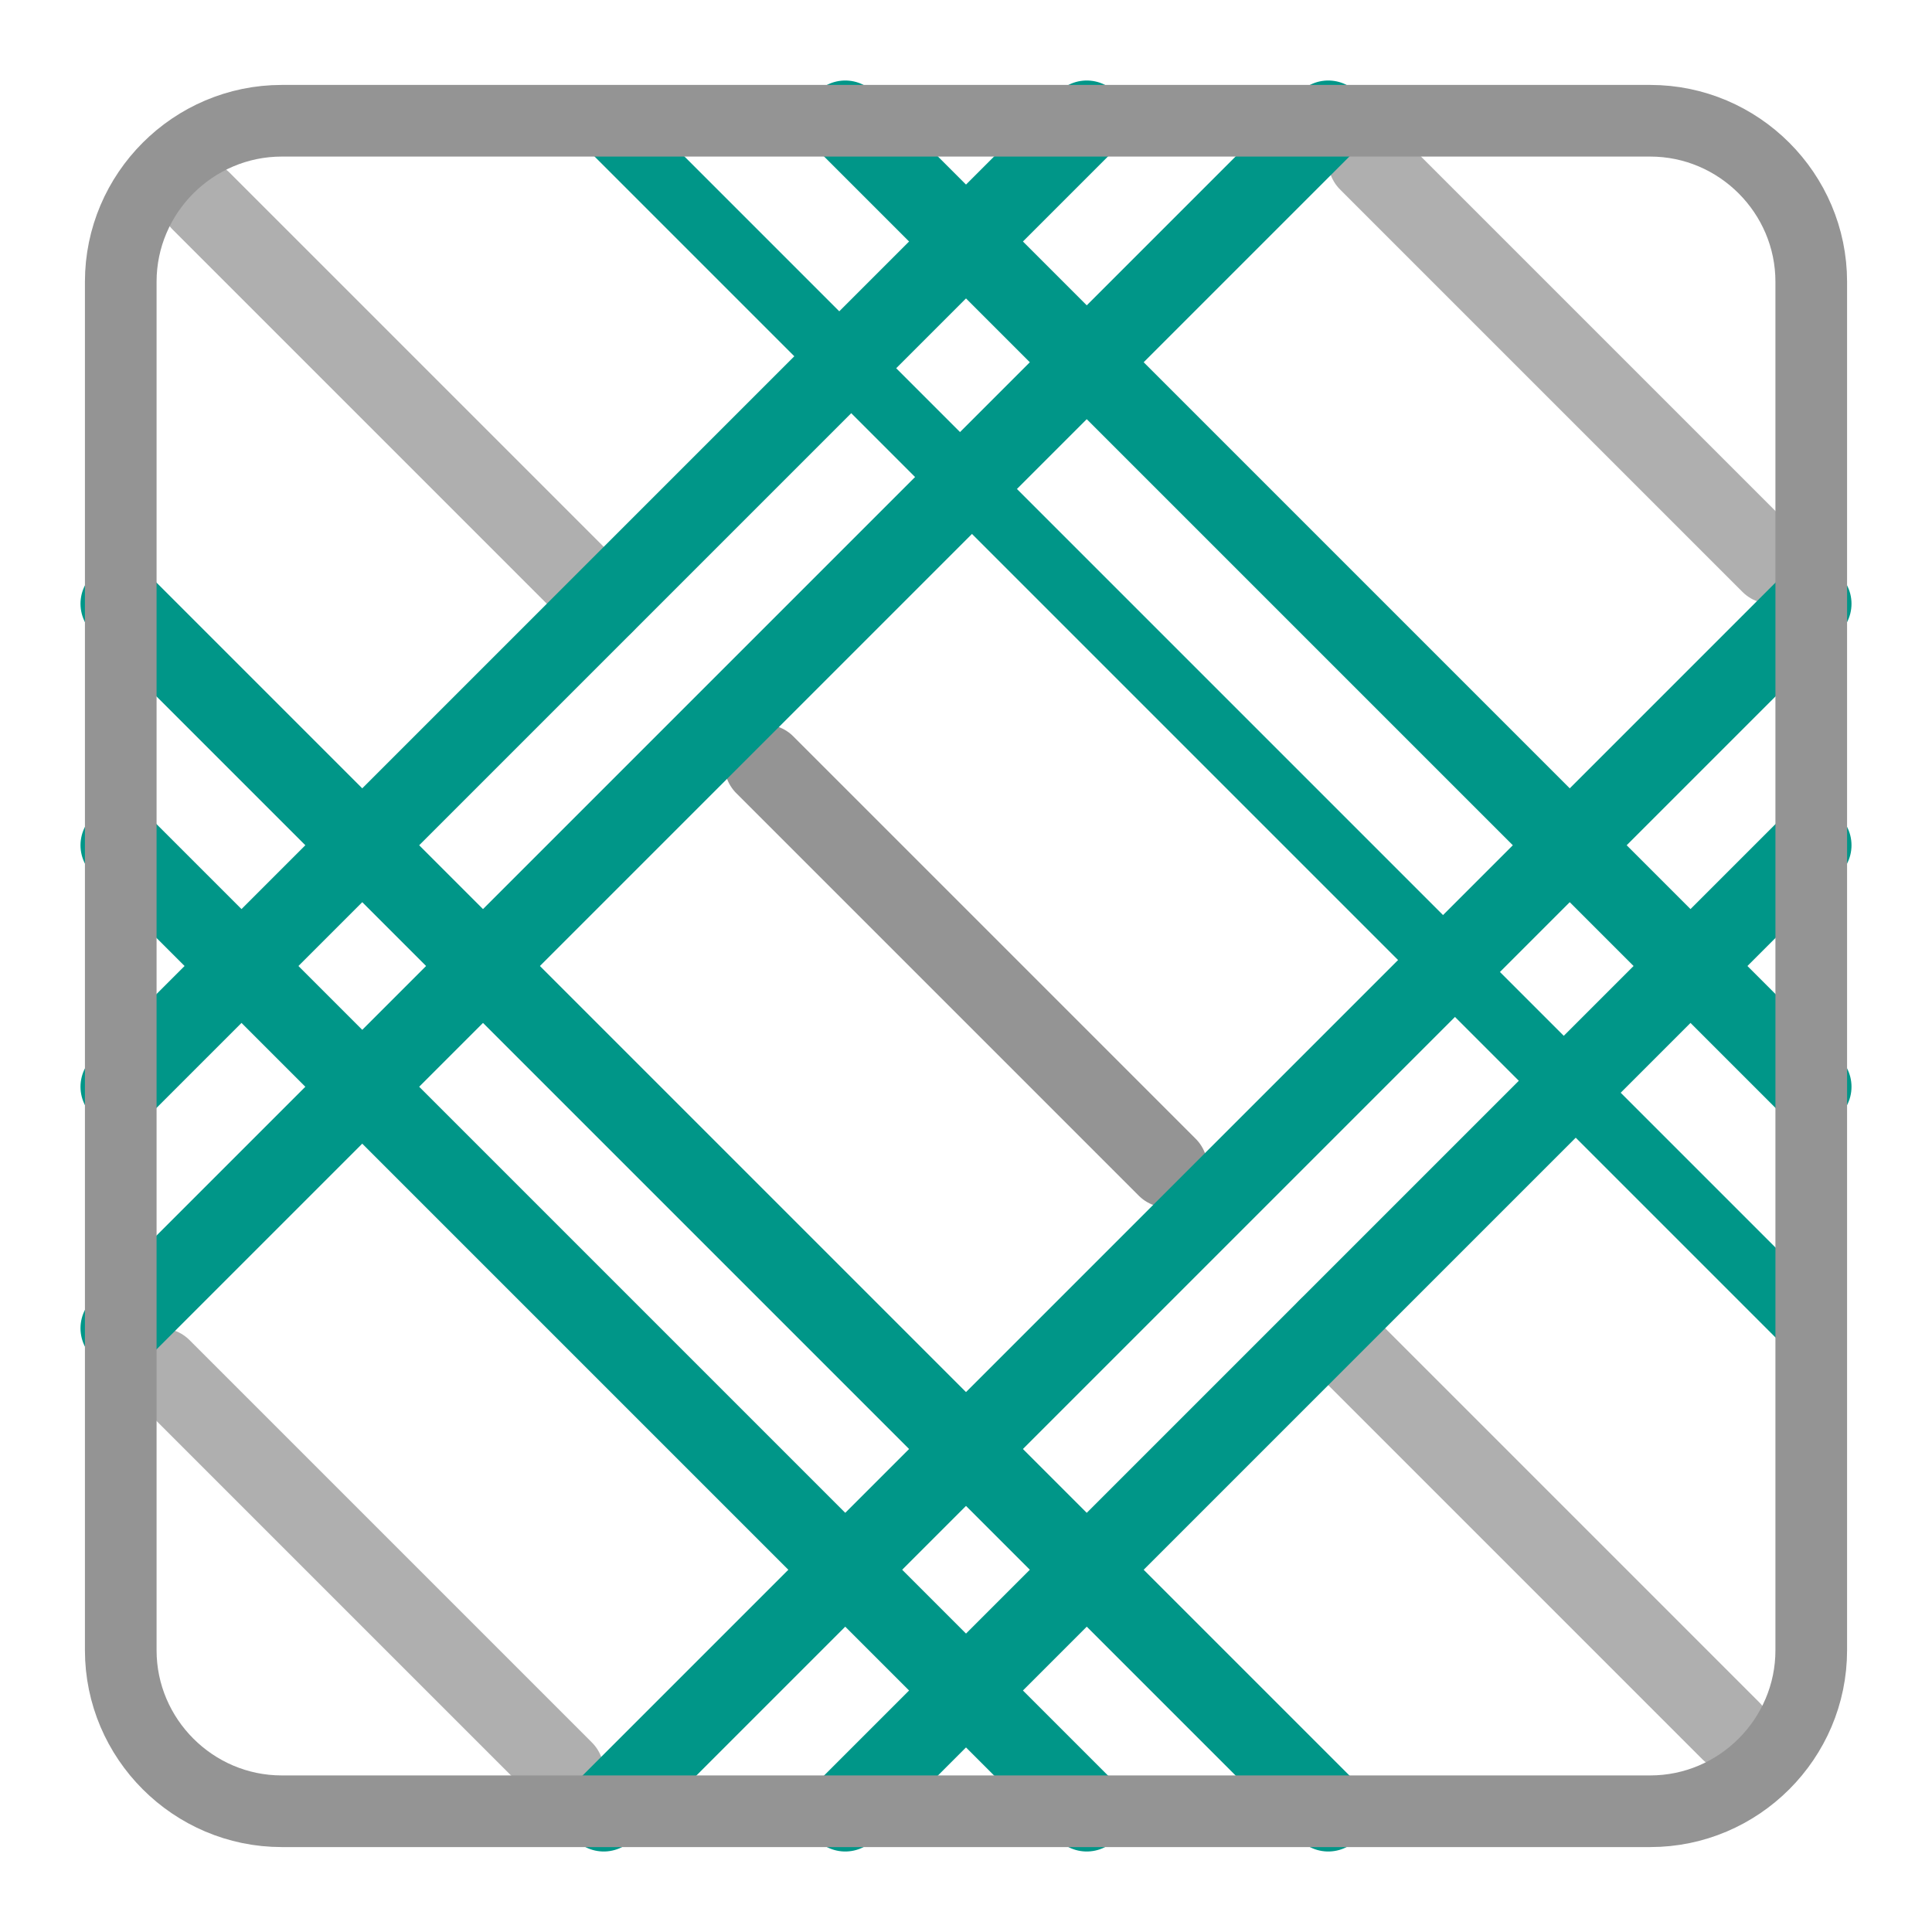
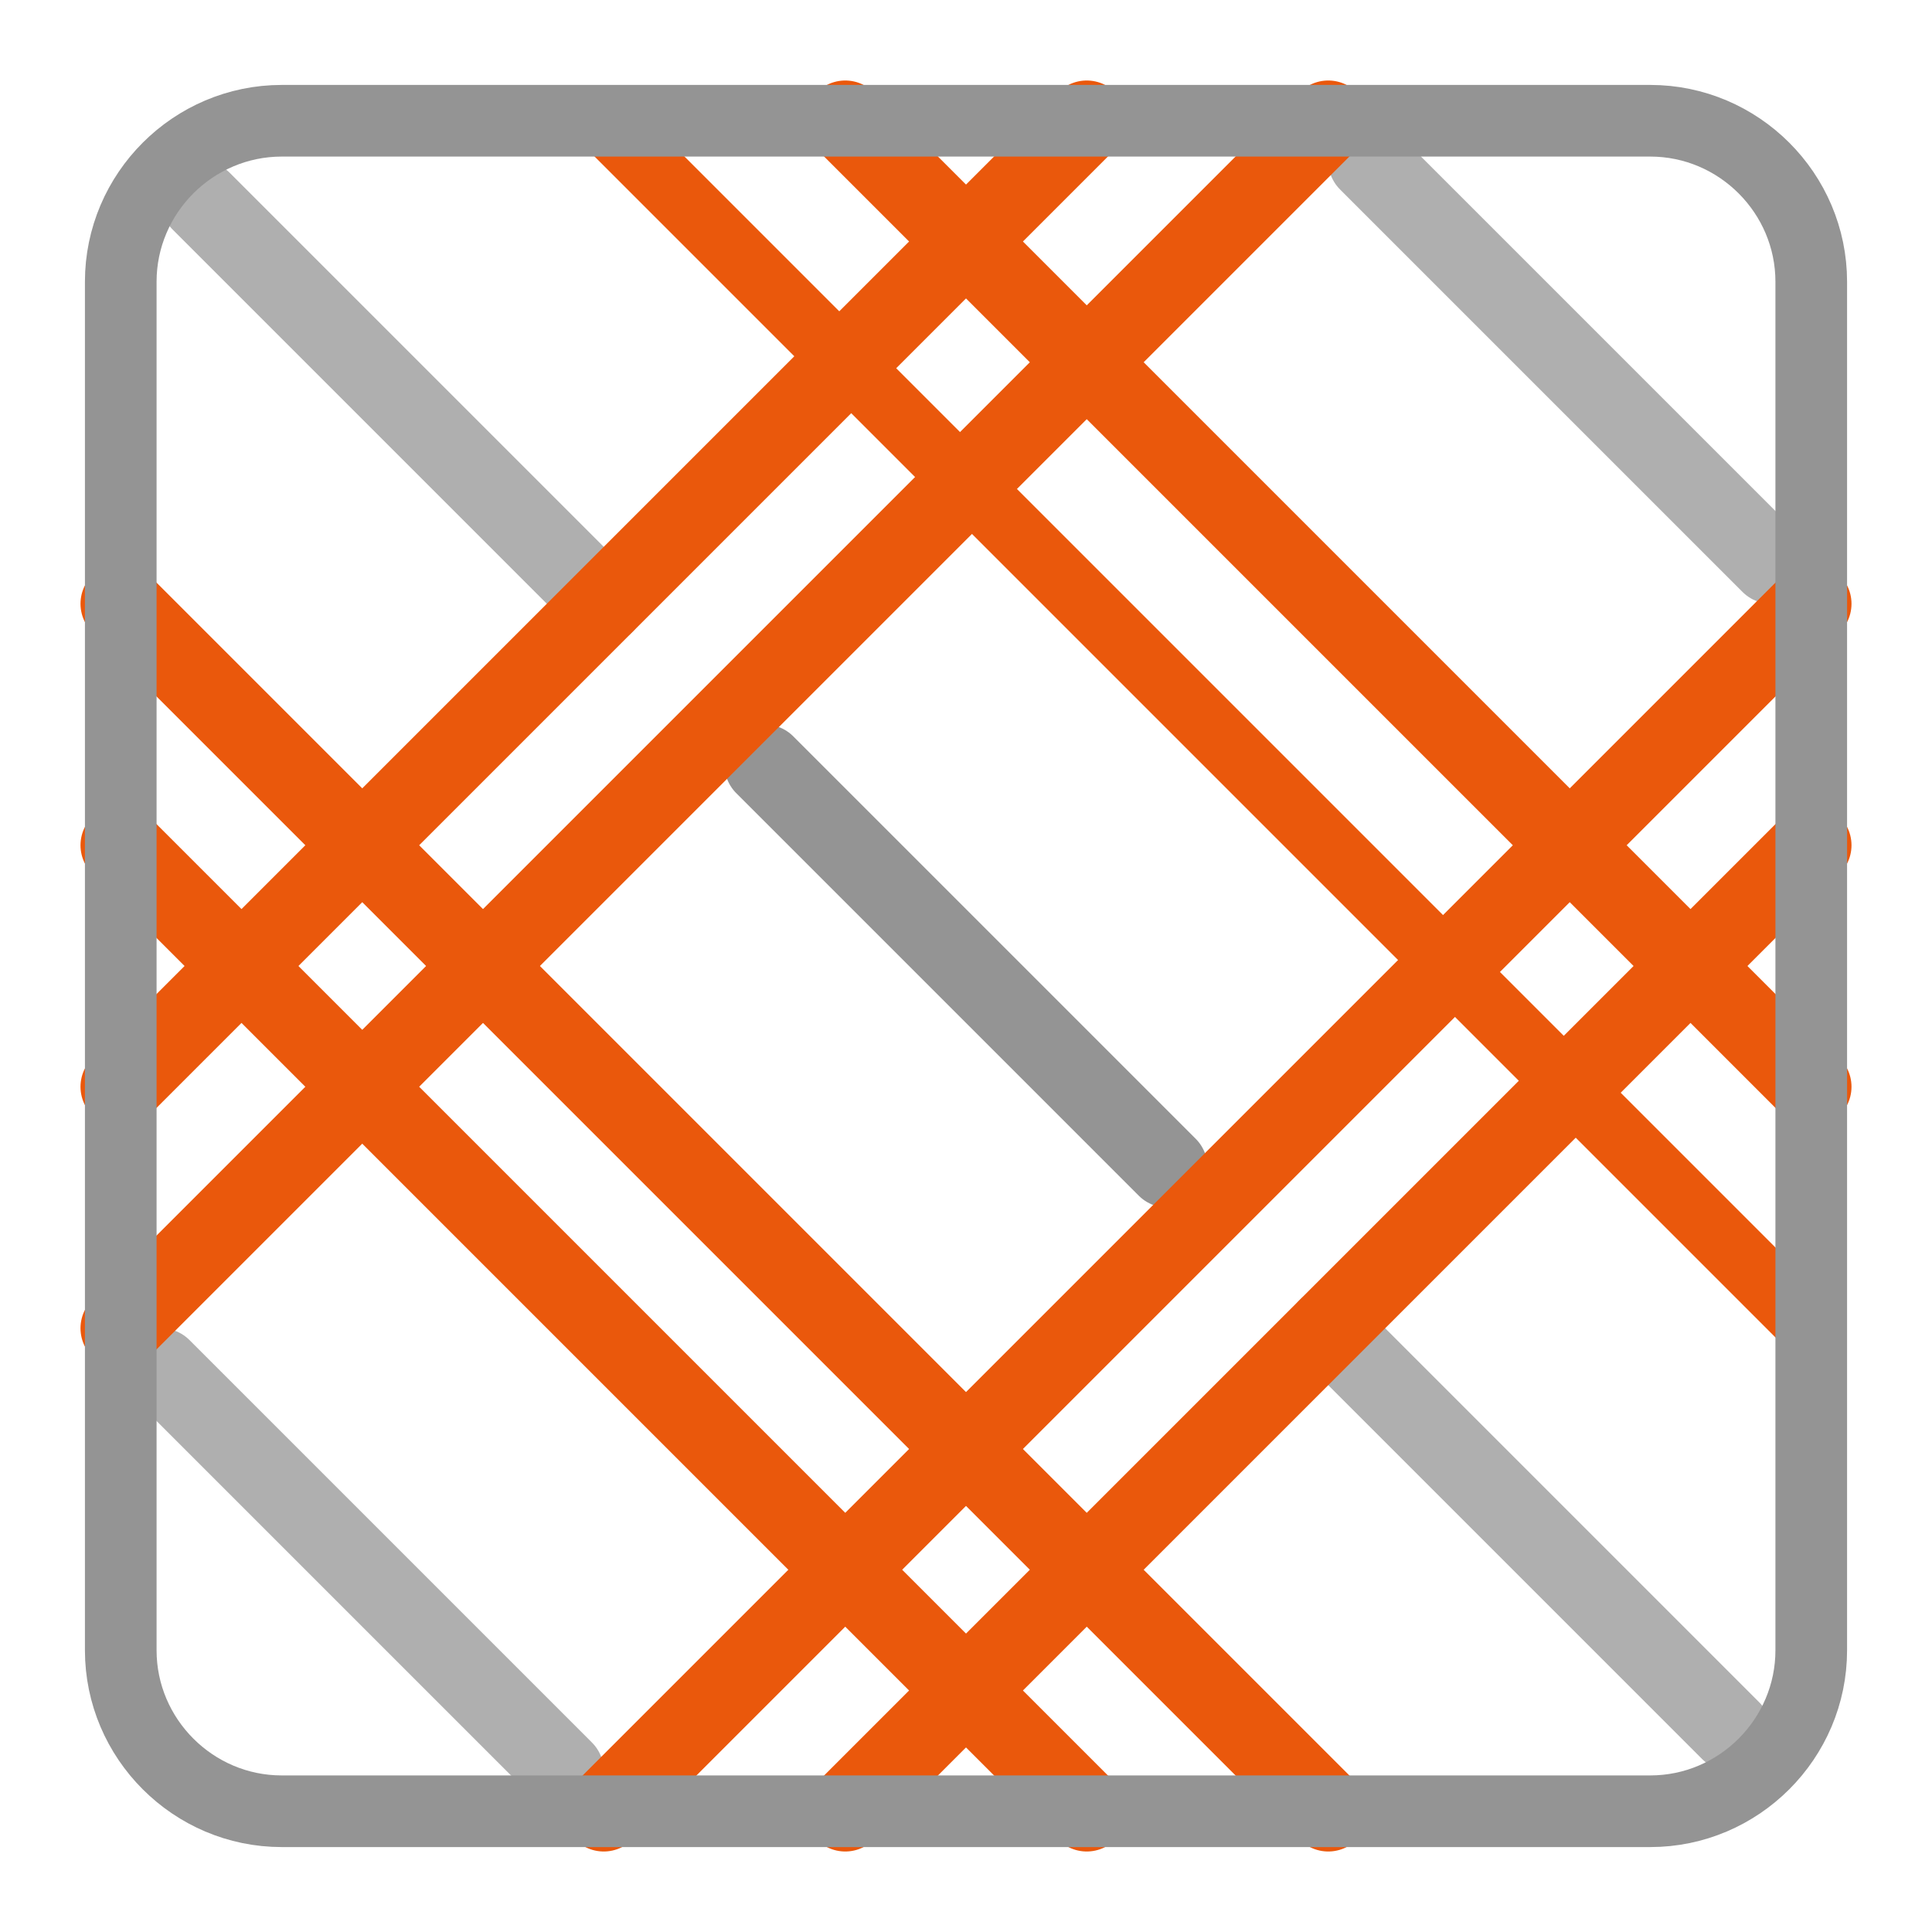
<svg xmlns="http://www.w3.org/2000/svg" id="a" width="24" height="24" viewBox="0 0 24 24">
  <line x1="2.5" y1="2.5" x2="7.5" y2="7.5" style="fill:none; opacity:.75; stroke:#949494; stroke-linecap:round; stroke-linejoin:round;" />
  <line x1="9.5" y1="9.5" x2="14.5" y2="14.5" style="fill:none; stroke:#949494; stroke-linecap:round; stroke-linejoin:round;" />
  <line x1="17" y1="2" x2="22" y2="7" style="fill:none; opacity:.75; stroke:#949494; stroke-linecap:round; stroke-linejoin:round;" />
  <line x1="2" y1="17" x2="7" y2="22" style="fill:none; opacity:.75; stroke:#949494; stroke-linecap:round; stroke-linejoin:round;" />
  <line x1="16.5" y1="16.5" x2="21.5" y2="21.5" style="fill:none; opacity:.75; stroke:#949494; stroke-linecap:round; stroke-linejoin:round;" />
-   <line x1="10.5" y1="1.5" x2="22.5" y2="13.5" style="fill:none; stroke:#009688; stroke-linecap:round; stroke-linejoin:round;" />
-   <line x1="22.5" y1="16.5" x2="7.5" y2="1.5" style="fill:none; stroke:#009688; stroke-linecap:round; stroke-linejoin:round; stroke-width:.79px;" />
-   <line x1="1.5" y1="13.5" x2="13.5" y2="1.5" style="fill:none; stroke:#009688; stroke-linecap:round; stroke-linejoin:round;" />
-   <line x1="16.5" y1="1.5" x2="1.5" y2="16.5" style="fill:none; stroke:#009688; stroke-linecap:round; stroke-linejoin:round;" />
-   <line x1="13.5" y1="22.5" x2="1.5" y2="10.5" style="fill:none; stroke:#009688; stroke-linecap:round; stroke-linejoin:round;" />
-   <line x1="1.5" y1="7.5" x2="16.5" y2="22.5" style="fill:none; stroke:#009688; stroke-linecap:round; stroke-linejoin:round;" />
-   <line x1="22.5" y1="10.5" x2="10.5" y2="22.5" style="fill:none; stroke:#009688; stroke-linecap:round; stroke-linejoin:round;" />
-   <line x1="7.5" y1="22.5" x2="22.5" y2="7.5" style="fill:none; stroke:#009688; stroke-linecap:round; stroke-linejoin:round;" />
+   <line x1="10.5" y1="1.5" x2="22.5" y2="13.5" style="fill:none; stroke:#EA580C; stroke-linecap:round; stroke-linejoin:round;" />
+   <line x1="22.5" y1="16.5" x2="7.5" y2="1.5" style="fill:none; stroke:#EA580C; stroke-linecap:round; stroke-linejoin:round; stroke-width:.79px;" />
+   <line x1="1.5" y1="13.5" x2="13.5" y2="1.5" style="fill:none; stroke:#EA580C; stroke-linecap:round; stroke-linejoin:round;" />
+   <line x1="16.5" y1="1.5" x2="1.5" y2="16.5" style="fill:none; stroke:#EA580C; stroke-linecap:round; stroke-linejoin:round;" />
+   <line x1="13.5" y1="22.5" x2="1.5" y2="10.5" style="fill:none; stroke:#EA580C; stroke-linecap:round; stroke-linejoin:round;" />
+   <line x1="1.5" y1="7.5" x2="16.5" y2="22.5" style="fill:none; stroke:#EA580C; stroke-linecap:round; stroke-linejoin:round;" />
+   <line x1="22.5" y1="10.5" x2="10.5" y2="22.5" style="fill:none; stroke:#EA580C; stroke-linecap:round; stroke-linejoin:round;" />
+   <line x1="7.5" y1="22.5" x2="22.5" y2="7.5" style="fill:none; stroke:#EA580C; stroke-linecap:round; stroke-linejoin:round;" />
  <path id="b" d="M3.5,1.5h17c1.1,0,2,.9,2,2v17c0,1.1-.9,2-2,2H3.5c-1.1,0-2-.9-2-2V3.5c0-1.1.9-2,2-2Z" style="fill:none; stroke:#949494; stroke-linecap:round; stroke-linejoin:round; stroke-width:.89px;" />
</svg>
